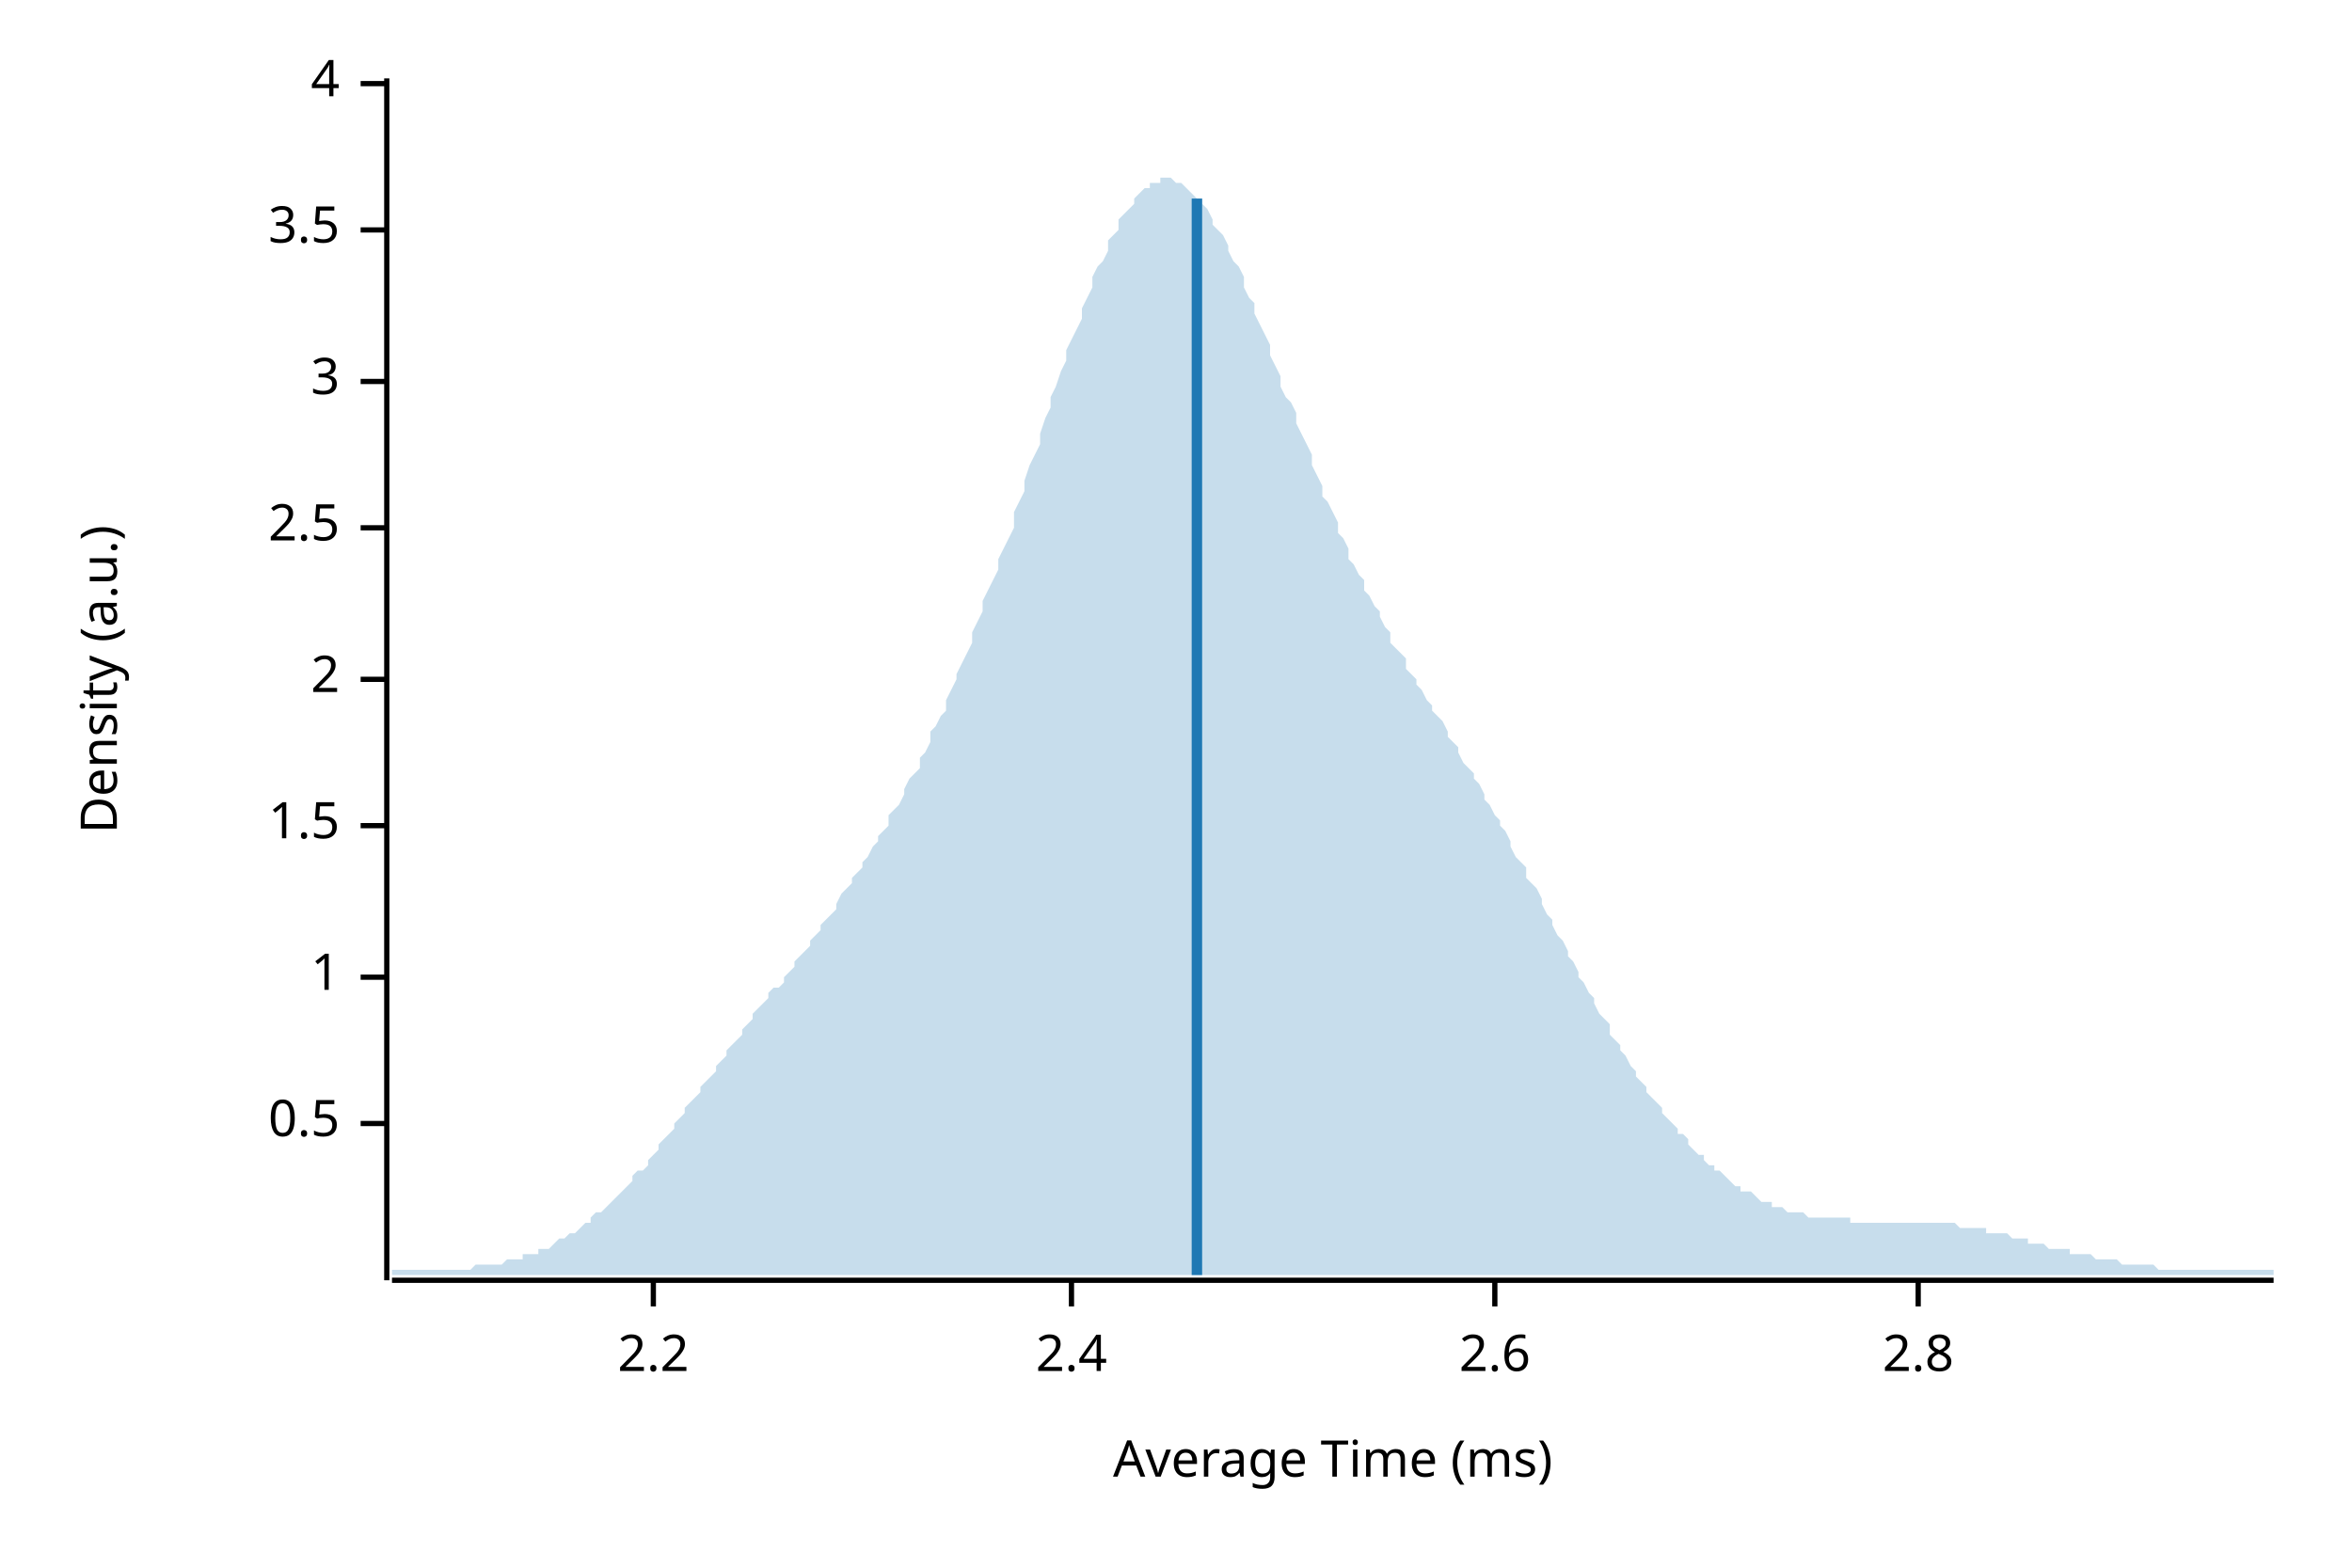
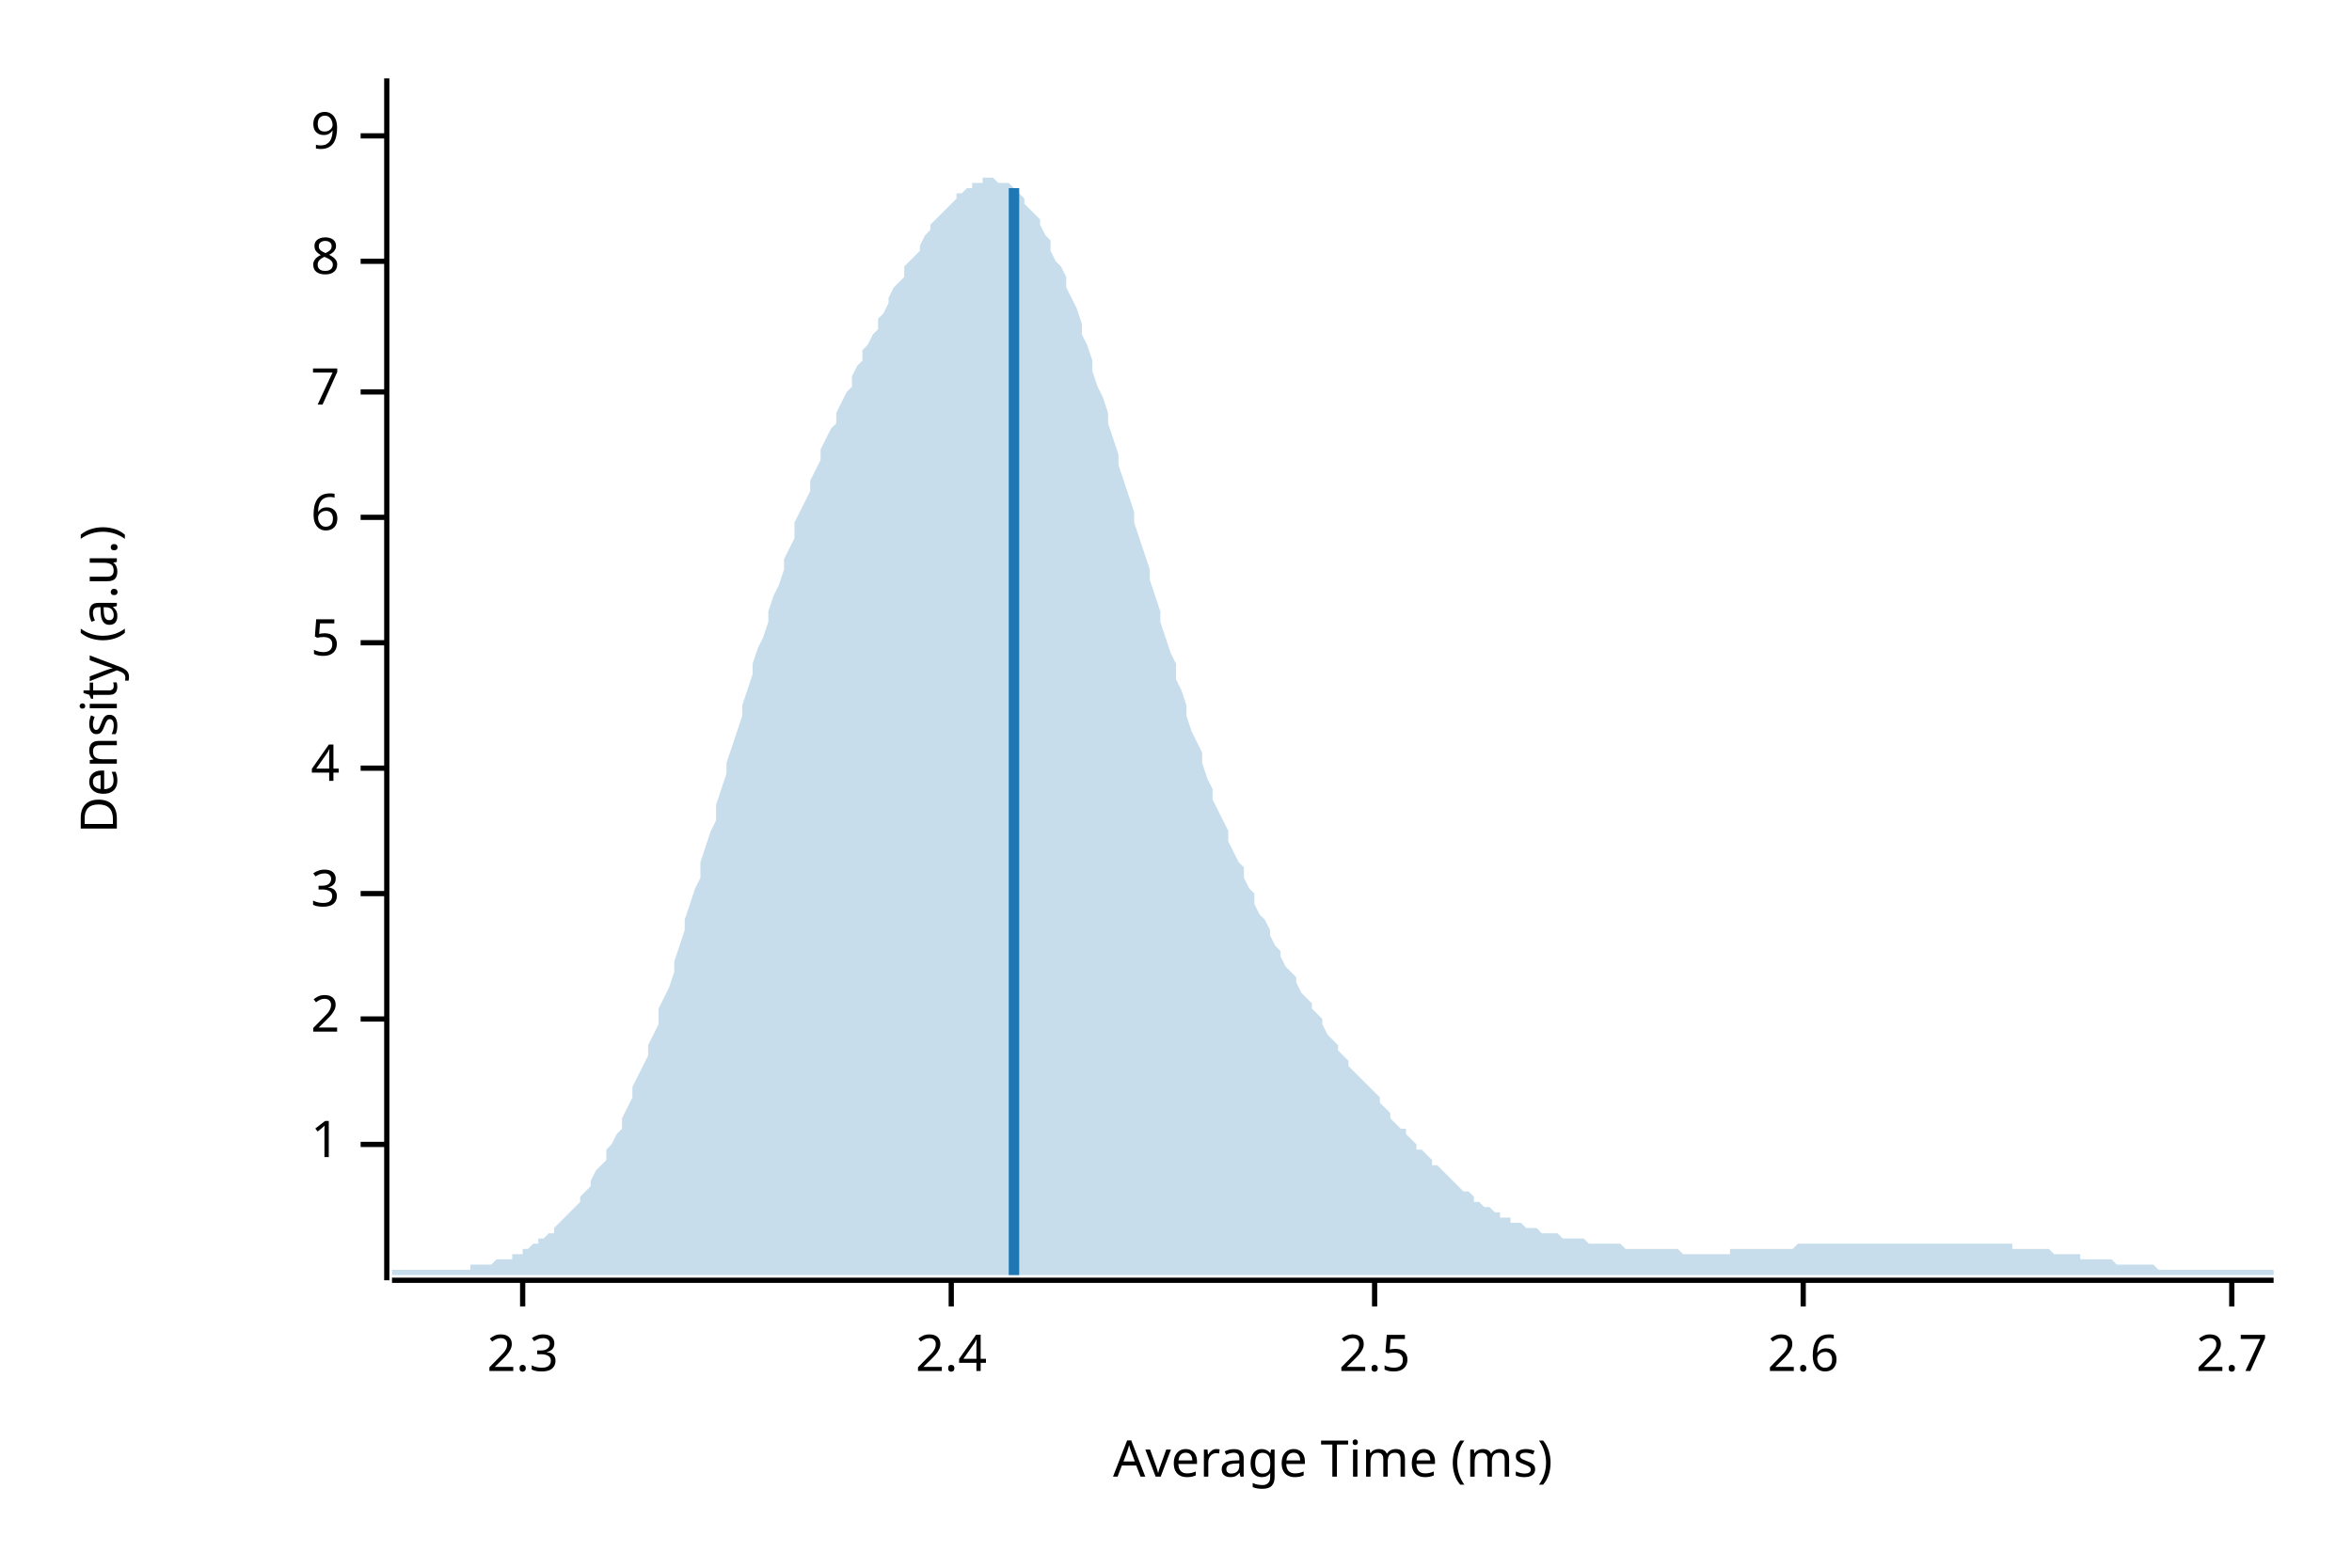
<svg xmlns="http://www.w3.org/2000/svg" style="background-color: white;" width="450" height="300" viewBox="0 0 450 300">
  <text x="15" y="130" dy="0.76em" text-anchor="middle" font-family="sans-serif" font-size="9.677" opacity="1" fill="#000000" transform="rotate(270, 15, 130)">
Density (a.u.)
</text>
  <text x="255" y="285" dy="-0.5ex" text-anchor="middle" font-family="sans-serif" font-size="9.677" opacity="1" fill="#000000">
Average Time (ms)
</text>
  <polyline fill="none" opacity="1" stroke="#000000" stroke-width="1" points="74,15 74,245 " />
-   <text x="65" y="215" dy="0.5ex" text-anchor="end" font-family="sans-serif" font-size="9.677" opacity="1" fill="#000000">
- 0.5
- </text>
-   <polyline fill="none" opacity="1" stroke="#000000" stroke-width="1" points="69,215 74,215 " />
-   <text x="65" y="187" dy="0.5ex" text-anchor="end" font-family="sans-serif" font-size="9.677" opacity="1" fill="#000000">
+   <text x="65" y="219" dy="0.5ex" text-anchor="end" font-family="sans-serif" font-size="9.677" opacity="1" fill="#000000">
1
</text>
-   <polyline fill="none" opacity="1" stroke="#000000" stroke-width="1" points="69,187 74,187 " />
-   <text x="65" y="158" dy="0.5ex" text-anchor="end" font-family="sans-serif" font-size="9.677" opacity="1" fill="#000000">
- 1.5
- </text>
-   <polyline fill="none" opacity="1" stroke="#000000" stroke-width="1" points="69,158 74,158 " />
-   <text x="65" y="130" dy="0.5ex" text-anchor="end" font-family="sans-serif" font-size="9.677" opacity="1" fill="#000000">
+   <polyline fill="none" opacity="1" stroke="#000000" stroke-width="1" points="69,219 74,219 " />
+   <text x="65" y="195" dy="0.5ex" text-anchor="end" font-family="sans-serif" font-size="9.677" opacity="1" fill="#000000">
2
</text>
-   <polyline fill="none" opacity="1" stroke="#000000" stroke-width="1" points="69,130 74,130 " />
-   <text x="65" y="101" dy="0.5ex" text-anchor="end" font-family="sans-serif" font-size="9.677" opacity="1" fill="#000000">
+   <polyline fill="none" opacity="1" stroke="#000000" stroke-width="1" points="69,195 74,195 " />
+   <text x="65" y="171" dy="0.5ex" text-anchor="end" font-family="sans-serif" font-size="9.677" opacity="1" fill="#000000">
+ 3
+ </text>
+   <polyline fill="none" opacity="1" stroke="#000000" stroke-width="1" points="69,171 74,171 " />
+   <text x="65" y="147" dy="0.5ex" text-anchor="end" font-family="sans-serif" font-size="9.677" opacity="1" fill="#000000">
+ 4
+ </text>
+   <polyline fill="none" opacity="1" stroke="#000000" stroke-width="1" points="69,147 74,147 " />
+   <text x="65" y="123" dy="0.5ex" text-anchor="end" font-family="sans-serif" font-size="9.677" opacity="1" fill="#000000">
+ 5
+ </text>
+   <polyline fill="none" opacity="1" stroke="#000000" stroke-width="1" points="69,123 74,123 " />
+   <text x="65" y="99" dy="0.5ex" text-anchor="end" font-family="sans-serif" font-size="9.677" opacity="1" fill="#000000">
+ 6
+ </text>
+   <polyline fill="none" opacity="1" stroke="#000000" stroke-width="1" points="69,99 74,99 " />
+   <text x="65" y="75" dy="0.5ex" text-anchor="end" font-family="sans-serif" font-size="9.677" opacity="1" fill="#000000">
+ 7
+ </text>
+   <polyline fill="none" opacity="1" stroke="#000000" stroke-width="1" points="69,75 74,75 " />
+   <text x="65" y="50" dy="0.5ex" text-anchor="end" font-family="sans-serif" font-size="9.677" opacity="1" fill="#000000">
+ 8
+ </text>
+   <polyline fill="none" opacity="1" stroke="#000000" stroke-width="1" points="69,50 74,50 " />
+   <text x="65" y="26" dy="0.5ex" text-anchor="end" font-family="sans-serif" font-size="9.677" opacity="1" fill="#000000">
+ 9
+ </text>
+   <polyline fill="none" opacity="1" stroke="#000000" stroke-width="1" points="69,26 74,26 " />
+   <polyline fill="none" opacity="1" stroke="#000000" stroke-width="1" points="75,245 435,245 " />
+   <text x="100" y="255" dy="0.76em" text-anchor="middle" font-family="sans-serif" font-size="9.677" opacity="1" fill="#000000">
+ 2.3
+ </text>
+   <polyline fill="none" opacity="1" stroke="#000000" stroke-width="1" points="100,245 100,250 " />
+   <text x="182" y="255" dy="0.76em" text-anchor="middle" font-family="sans-serif" font-size="9.677" opacity="1" fill="#000000">
+ 2.4
+ </text>
+   <polyline fill="none" opacity="1" stroke="#000000" stroke-width="1" points="182,245 182,250 " />
+   <text x="263" y="255" dy="0.76em" text-anchor="middle" font-family="sans-serif" font-size="9.677" opacity="1" fill="#000000">
2.5
</text>
-   <polyline fill="none" opacity="1" stroke="#000000" stroke-width="1" points="69,101 74,101 " />
-   <text x="65" y="73" dy="0.5ex" text-anchor="end" font-family="sans-serif" font-size="9.677" opacity="1" fill="#000000">
- 3
- </text>
-   <polyline fill="none" opacity="1" stroke="#000000" stroke-width="1" points="69,73 74,73 " />
-   <text x="65" y="44" dy="0.5ex" text-anchor="end" font-family="sans-serif" font-size="9.677" opacity="1" fill="#000000">
- 3.5
- </text>
-   <polyline fill="none" opacity="1" stroke="#000000" stroke-width="1" points="69,44 74,44 " />
-   <text x="65" y="16" dy="0.5ex" text-anchor="end" font-family="sans-serif" font-size="9.677" opacity="1" fill="#000000">
- 4
- </text>
-   <polyline fill="none" opacity="1" stroke="#000000" stroke-width="1" points="69,16 74,16 " />
-   <polyline fill="none" opacity="1" stroke="#000000" stroke-width="1" points="75,245 435,245 " />
-   <text x="125" y="255" dy="0.76em" text-anchor="middle" font-family="sans-serif" font-size="9.677" opacity="1" fill="#000000">
- 2.2
- </text>
-   <polyline fill="none" opacity="1" stroke="#000000" stroke-width="1" points="125,245 125,250 " />
-   <text x="205" y="255" dy="0.76em" text-anchor="middle" font-family="sans-serif" font-size="9.677" opacity="1" fill="#000000">
- 2.4
- </text>
-   <polyline fill="none" opacity="1" stroke="#000000" stroke-width="1" points="205,245 205,250 " />
-   <text x="286" y="255" dy="0.76em" text-anchor="middle" font-family="sans-serif" font-size="9.677" opacity="1" fill="#000000">
+   <polyline fill="none" opacity="1" stroke="#000000" stroke-width="1" points="263,245 263,250 " />
+   <text x="345" y="255" dy="0.76em" text-anchor="middle" font-family="sans-serif" font-size="9.677" opacity="1" fill="#000000">
2.6
</text>
-   <polyline fill="none" opacity="1" stroke="#000000" stroke-width="1" points="286,245 286,250 " />
-   <text x="367" y="255" dy="0.76em" text-anchor="middle" font-family="sans-serif" font-size="9.677" opacity="1" fill="#000000">
- 2.8
+   <polyline fill="none" opacity="1" stroke="#000000" stroke-width="1" points="345,245 345,250 " />
+   <text x="427" y="255" dy="0.76em" text-anchor="middle" font-family="sans-serif" font-size="9.677" opacity="1" fill="#000000">
+ 2.7
</text>
-   <polyline fill="none" opacity="1" stroke="#000000" stroke-width="1" points="367,245 367,250 " />
-   <polygon opacity="0.25" fill="#1F78B4" points="75,243 75,243 76,243 77,243 77,243 78,243 79,243 80,243 80,243 81,243 82,243 82,243 83,243 84,243 85,243 85,243 86,243 87,243 87,243 88,243 89,243 90,243 90,243 91,242 92,242 93,242 93,242 94,242 95,242 95,242 96,242 97,241 98,241 98,241 99,241 100,241 100,240 101,240 102,240 103,240 103,239 104,239 105,239 106,238 106,238 107,237 108,237 108,237 109,236 110,236 111,235 111,235 112,234 113,234 113,233 114,232 115,232 116,231 116,231 117,230 118,229 119,228 119,228 120,227 121,226 121,225 122,224 123,224 124,223 124,222 125,221 126,220 126,219 127,218 128,217 129,216 129,215 130,214 131,213 131,212 132,211 133,210 134,209 134,208 135,207 136,206 137,205 137,204 138,203 139,202 139,201 140,200 141,199 142,198 142,197 143,196 144,195 144,194 145,193 146,192 147,191 147,190 148,189 149,189 150,188 150,187 151,186 152,185 152,184 153,183 154,182 155,181 155,180 156,179 157,178 157,177 158,176 159,175 160,174 160,173 161,171 162,170 163,169 163,168 164,167 165,166 165,165 166,164 167,162 168,161 168,160 169,159 170,158 170,156 171,155 172,154 173,152 173,151 174,149 175,148 176,147 176,145 177,144 178,142 178,140 179,139 180,137 181,136 181,134 182,132 183,130 183,129 184,127 185,125 186,123 186,121 187,119 188,117 188,115 189,113 190,111 191,109 191,107 192,105 193,103 194,101 194,98 195,96 196,94 196,92 197,89 198,87 199,85 199,83 200,80 201,78 201,76 202,74 203,71 204,69 204,67 205,65 206,63 207,61 207,59 208,57 209,55 209,53 210,51 211,50 212,48 212,46 213,45 214,44 214,42 215,41 216,40 217,39 217,38 218,37 219,36 220,36 220,35 221,35 222,35 222,34 223,34 224,34 225,35 225,35 226,35 227,36 227,36 228,37 229,38 230,38 230,39 231,40 232,42 232,43 233,44 234,45 235,47 235,48 236,50 237,51 238,53 238,55 239,57 240,58 240,60 241,62 242,64 243,66 243,68 244,70 245,72 245,74 246,76 247,77 248,79 248,81 249,83 250,85 251,87 251,89 252,91 253,93 253,95 254,96 255,98 256,100 256,102 257,103 258,105 258,107 259,108 260,110 261,111 261,113 262,114 263,116 264,117 264,118 265,120 266,121 266,123 267,124 268,125 269,126 269,128 270,129 271,130 271,131 272,132 273,134 274,135 274,136 275,137 276,138 277,140 277,141 278,142 279,143 279,144 280,146 281,147 282,148 282,149 283,150 284,152 284,153 285,154 286,156 287,157 287,158 288,159 289,161 289,162 290,164 291,165 292,166 292,168 293,169 294,170 295,172 295,173 296,175 297,176 297,177 298,179 299,180 300,182 300,183 301,184 302,186 302,187 303,188 304,190 305,191 305,192 306,194 307,195 308,196 308,198 309,199 310,200 310,201 311,202 312,204 313,205 313,206 314,207 315,208 315,209 316,210 317,211 318,212 318,213 319,214 320,215 321,216 321,217 322,217 323,218 323,219 324,220 325,221 326,221 326,222 327,223 328,223 328,224 329,224 330,225 331,226 331,226 332,227 333,227 333,228 334,228 335,228 336,229 336,229 337,230 338,230 339,230 339,231 340,231 341,231 341,231 342,232 343,232 344,232 344,232 345,232 346,233 346,233 347,233 348,233 349,233 349,233 350,233 351,233 352,233 352,233 353,233 354,233 354,234 355,234 356,234 357,234 357,234 358,234 359,234 359,234 360,234 361,234 362,234 362,234 363,234 364,234 365,234 365,234 366,234 367,234 367,234 368,234 369,234 370,234 370,234 371,234 372,234 372,234 373,234 374,234 375,235 375,235 376,235 377,235 378,235 378,235 379,235 380,235 380,236 381,236 382,236 383,236 383,236 384,236 385,237 385,237 386,237 387,237 388,237 388,238 389,238 390,238 390,238 391,238 392,239 393,239 393,239 394,239 395,239 396,239 396,240 397,240 398,240 398,240 399,240 400,240 401,241 401,241 402,241 403,241 403,241 404,241 405,241 406,242 406,242 407,242 408,242 409,242 409,242 410,242 411,242 411,242 412,242 413,243 414,243 414,243 415,243 416,243 416,243 417,243 418,243 419,243 419,243 420,243 421,243 422,243 422,243 423,243 424,243 424,243 425,243 426,243 427,243 427,243 428,243 429,243 429,243 430,243 431,243 432,243 432,243 433,243 434,243 435,243 435,244 75,244 " />
-   <polyline fill="none" opacity="1" stroke="#1F78B4" stroke-width="2" points="229,244 229,38 " />
+   <polyline fill="none" opacity="1" stroke="#000000" stroke-width="1" points="427,245 427,250 " />
+   <polygon opacity="0.25" fill="#1F78B4" points="75,243 75,243 76,243 77,243 77,243 78,243 79,243 80,243 80,243 81,243 82,243 82,243 83,243 84,243 85,243 85,243 86,243 87,243 87,243 88,243 89,243 90,243 90,242 91,242 92,242 93,242 93,242 94,242 95,241 95,241 96,241 97,241 98,241 98,240 99,240 100,240 100,239 101,239 102,238 103,238 103,237 104,237 105,236 106,236 106,235 107,234 108,233 108,233 109,232 110,231 111,230 111,229 112,228 113,227 113,226 114,224 115,223 116,222 116,220 117,219 118,217 119,216 119,214 120,212 121,210 121,208 122,206 123,204 124,202 124,200 125,198 126,196 126,193 127,191 128,189 129,186 129,184 130,181 131,178 131,176 132,173 133,170 134,168 134,165 135,162 136,159 137,157 137,154 138,151 139,148 139,146 140,143 141,140 142,137 142,135 143,132 144,129 144,127 145,124 146,122 147,119 147,117 148,114 149,112 150,109 150,107 151,105 152,103 152,100 153,98 154,96 155,94 155,92 156,90 157,88 157,86 158,84 159,82 160,81 160,79 161,77 162,75 163,74 163,72 164,70 165,69 165,67 166,66 167,64 168,63 168,61 169,60 170,58 170,57 171,55 172,54 173,53 173,51 174,50 175,49 176,48 176,47 177,45 178,44 178,43 179,42 180,41 181,40 181,40 182,39 183,38 183,37 184,37 185,36 186,36 186,35 187,35 188,35 188,34 189,34 190,34 191,35 191,35 192,35 193,35 194,36 194,36 195,37 196,38 196,39 197,40 198,41 199,42 199,43 200,45 201,46 201,48 202,50 203,51 204,53 204,55 205,57 206,59 207,62 207,64 208,66 209,69 209,71 210,74 211,76 212,79 212,81 213,84 214,87 214,89 215,92 216,95 217,98 217,100 218,103 219,106 220,109 220,111 221,114 222,117 222,119 223,122 224,125 225,127 225,130 226,132 227,135 227,137 228,140 229,142 230,144 230,146 231,149 232,151 232,153 233,155 234,157 235,159 235,161 236,163 237,165 238,166 238,168 239,170 240,171 240,173 241,175 242,176 243,178 243,179 244,181 245,182 245,183 246,185 247,186 248,187 248,188 249,190 250,191 251,192 251,193 252,194 253,195 253,196 254,198 255,199 256,200 256,201 257,202 258,203 258,204 259,205 260,206 261,207 261,207 262,208 263,209 264,210 264,211 265,212 266,213 266,214 267,215 268,216 269,216 269,217 270,218 271,219 271,220 272,220 273,221 274,222 274,223 275,223 276,224 277,225 277,225 278,226 279,227 279,227 280,228 281,228 282,229 282,230 283,230 284,231 284,231 285,231 286,232 287,232 287,233 288,233 289,233 289,234 290,234 291,234 292,235 292,235 293,235 294,235 295,236 295,236 296,236 297,236 297,236 298,236 299,237 300,237 300,237 301,237 302,237 302,237 303,237 304,238 305,238 305,238 306,238 307,238 308,238 308,238 309,238 310,238 310,238 311,239 312,239 313,239 313,239 314,239 315,239 315,239 316,239 317,239 318,239 318,239 319,239 320,239 321,239 321,239 322,240 323,240 323,240 324,240 325,240 326,240 326,240 327,240 328,240 328,240 329,240 330,240 331,240 331,239 332,239 333,239 333,239 334,239 335,239 336,239 336,239 337,239 338,239 339,239 339,239 340,239 341,239 341,239 342,239 343,239 344,238 344,238 345,238 346,238 346,238 347,238 348,238 349,238 349,238 350,238 351,238 352,238 352,238 353,238 354,238 354,238 355,238 356,238 357,238 357,238 358,238 359,238 359,238 360,238 361,238 362,238 362,238 363,238 364,238 365,238 365,238 366,238 367,238 367,238 368,238 369,238 370,238 370,238 371,238 372,238 372,238 373,238 374,238 375,238 375,238 376,238 377,238 378,238 378,238 379,238 380,238 380,238 381,238 382,238 383,238 383,238 384,238 385,238 385,239 386,239 387,239 388,239 388,239 389,239 390,239 390,239 391,239 392,239 393,240 393,240 394,240 395,240 396,240 396,240 397,240 398,240 398,241 399,241 400,241 401,241 401,241 402,241 403,241 403,241 404,241 405,242 406,242 406,242 407,242 408,242 409,242 409,242 410,242 411,242 411,242 412,242 413,243 414,243 414,243 415,243 416,243 416,243 417,243 418,243 419,243 419,243 420,243 421,243 422,243 422,243 423,243 424,243 424,243 425,243 426,243 427,243 427,243 428,243 429,243 429,243 430,243 431,243 432,243 432,243 433,243 434,243 435,243 435,244 75,244 " />
+   <polyline fill="none" opacity="1" stroke="#1F78B4" stroke-width="2" points="194,244 194,36 " />
</svg>
